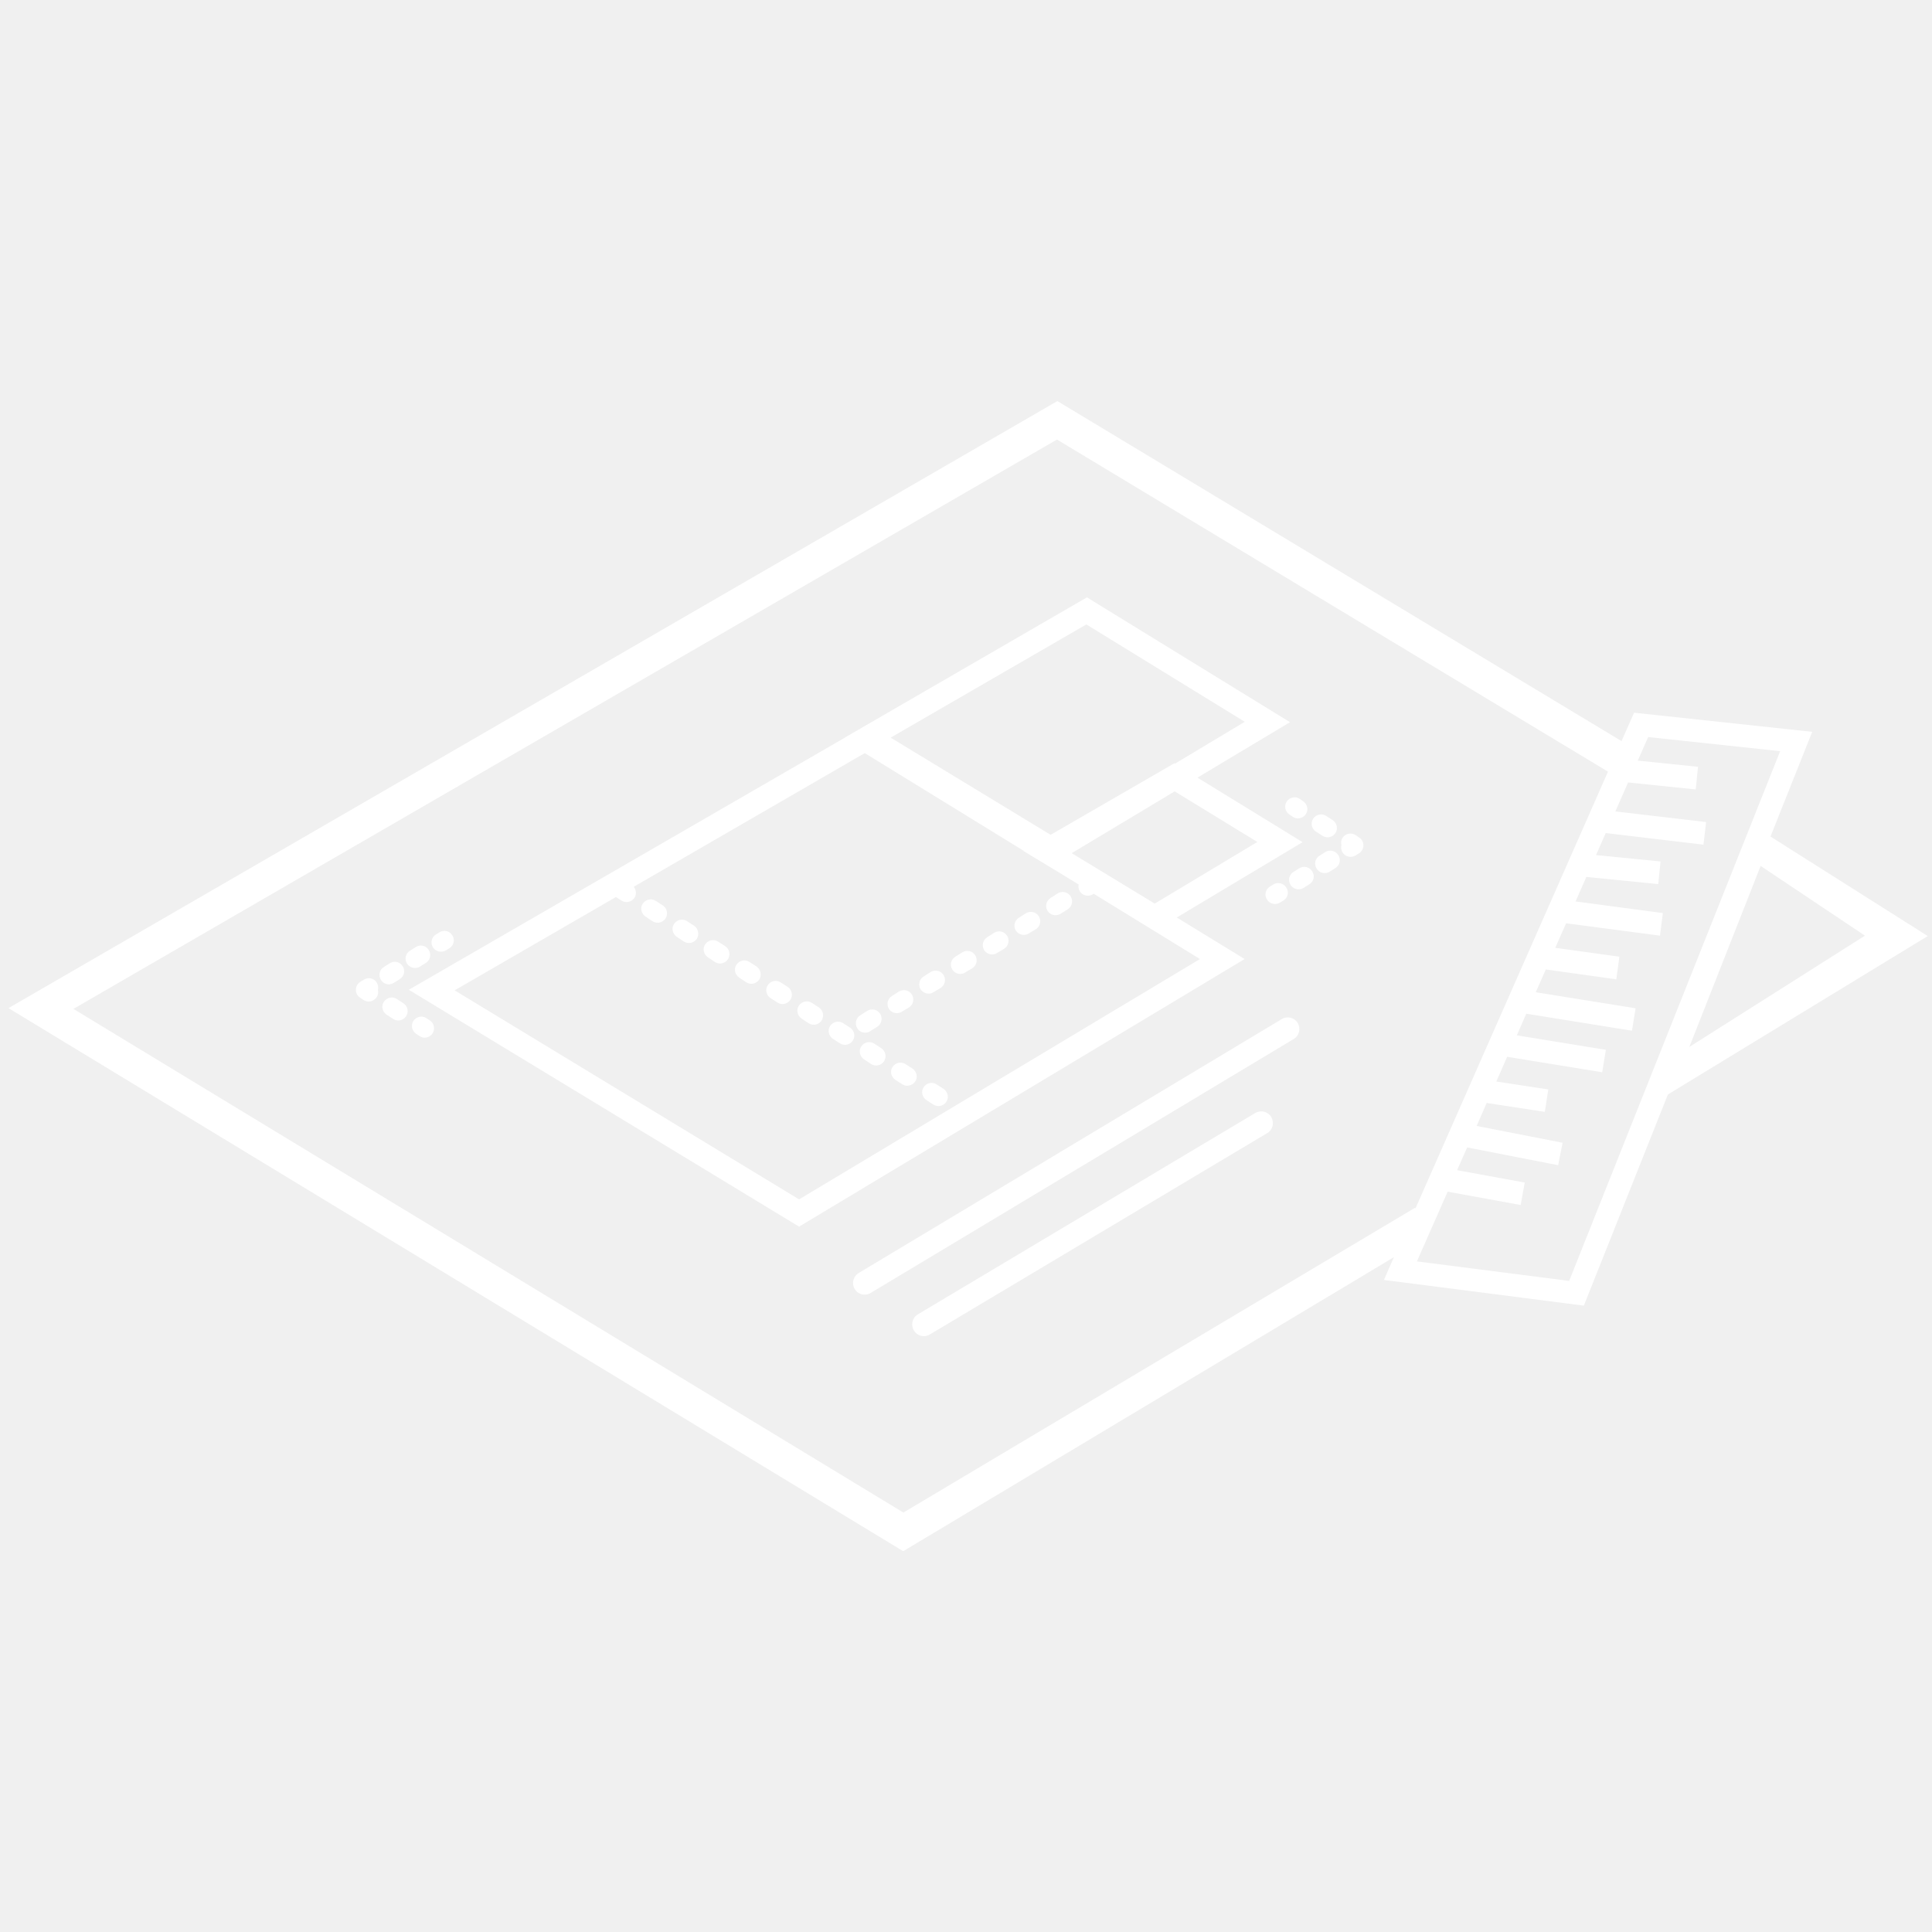
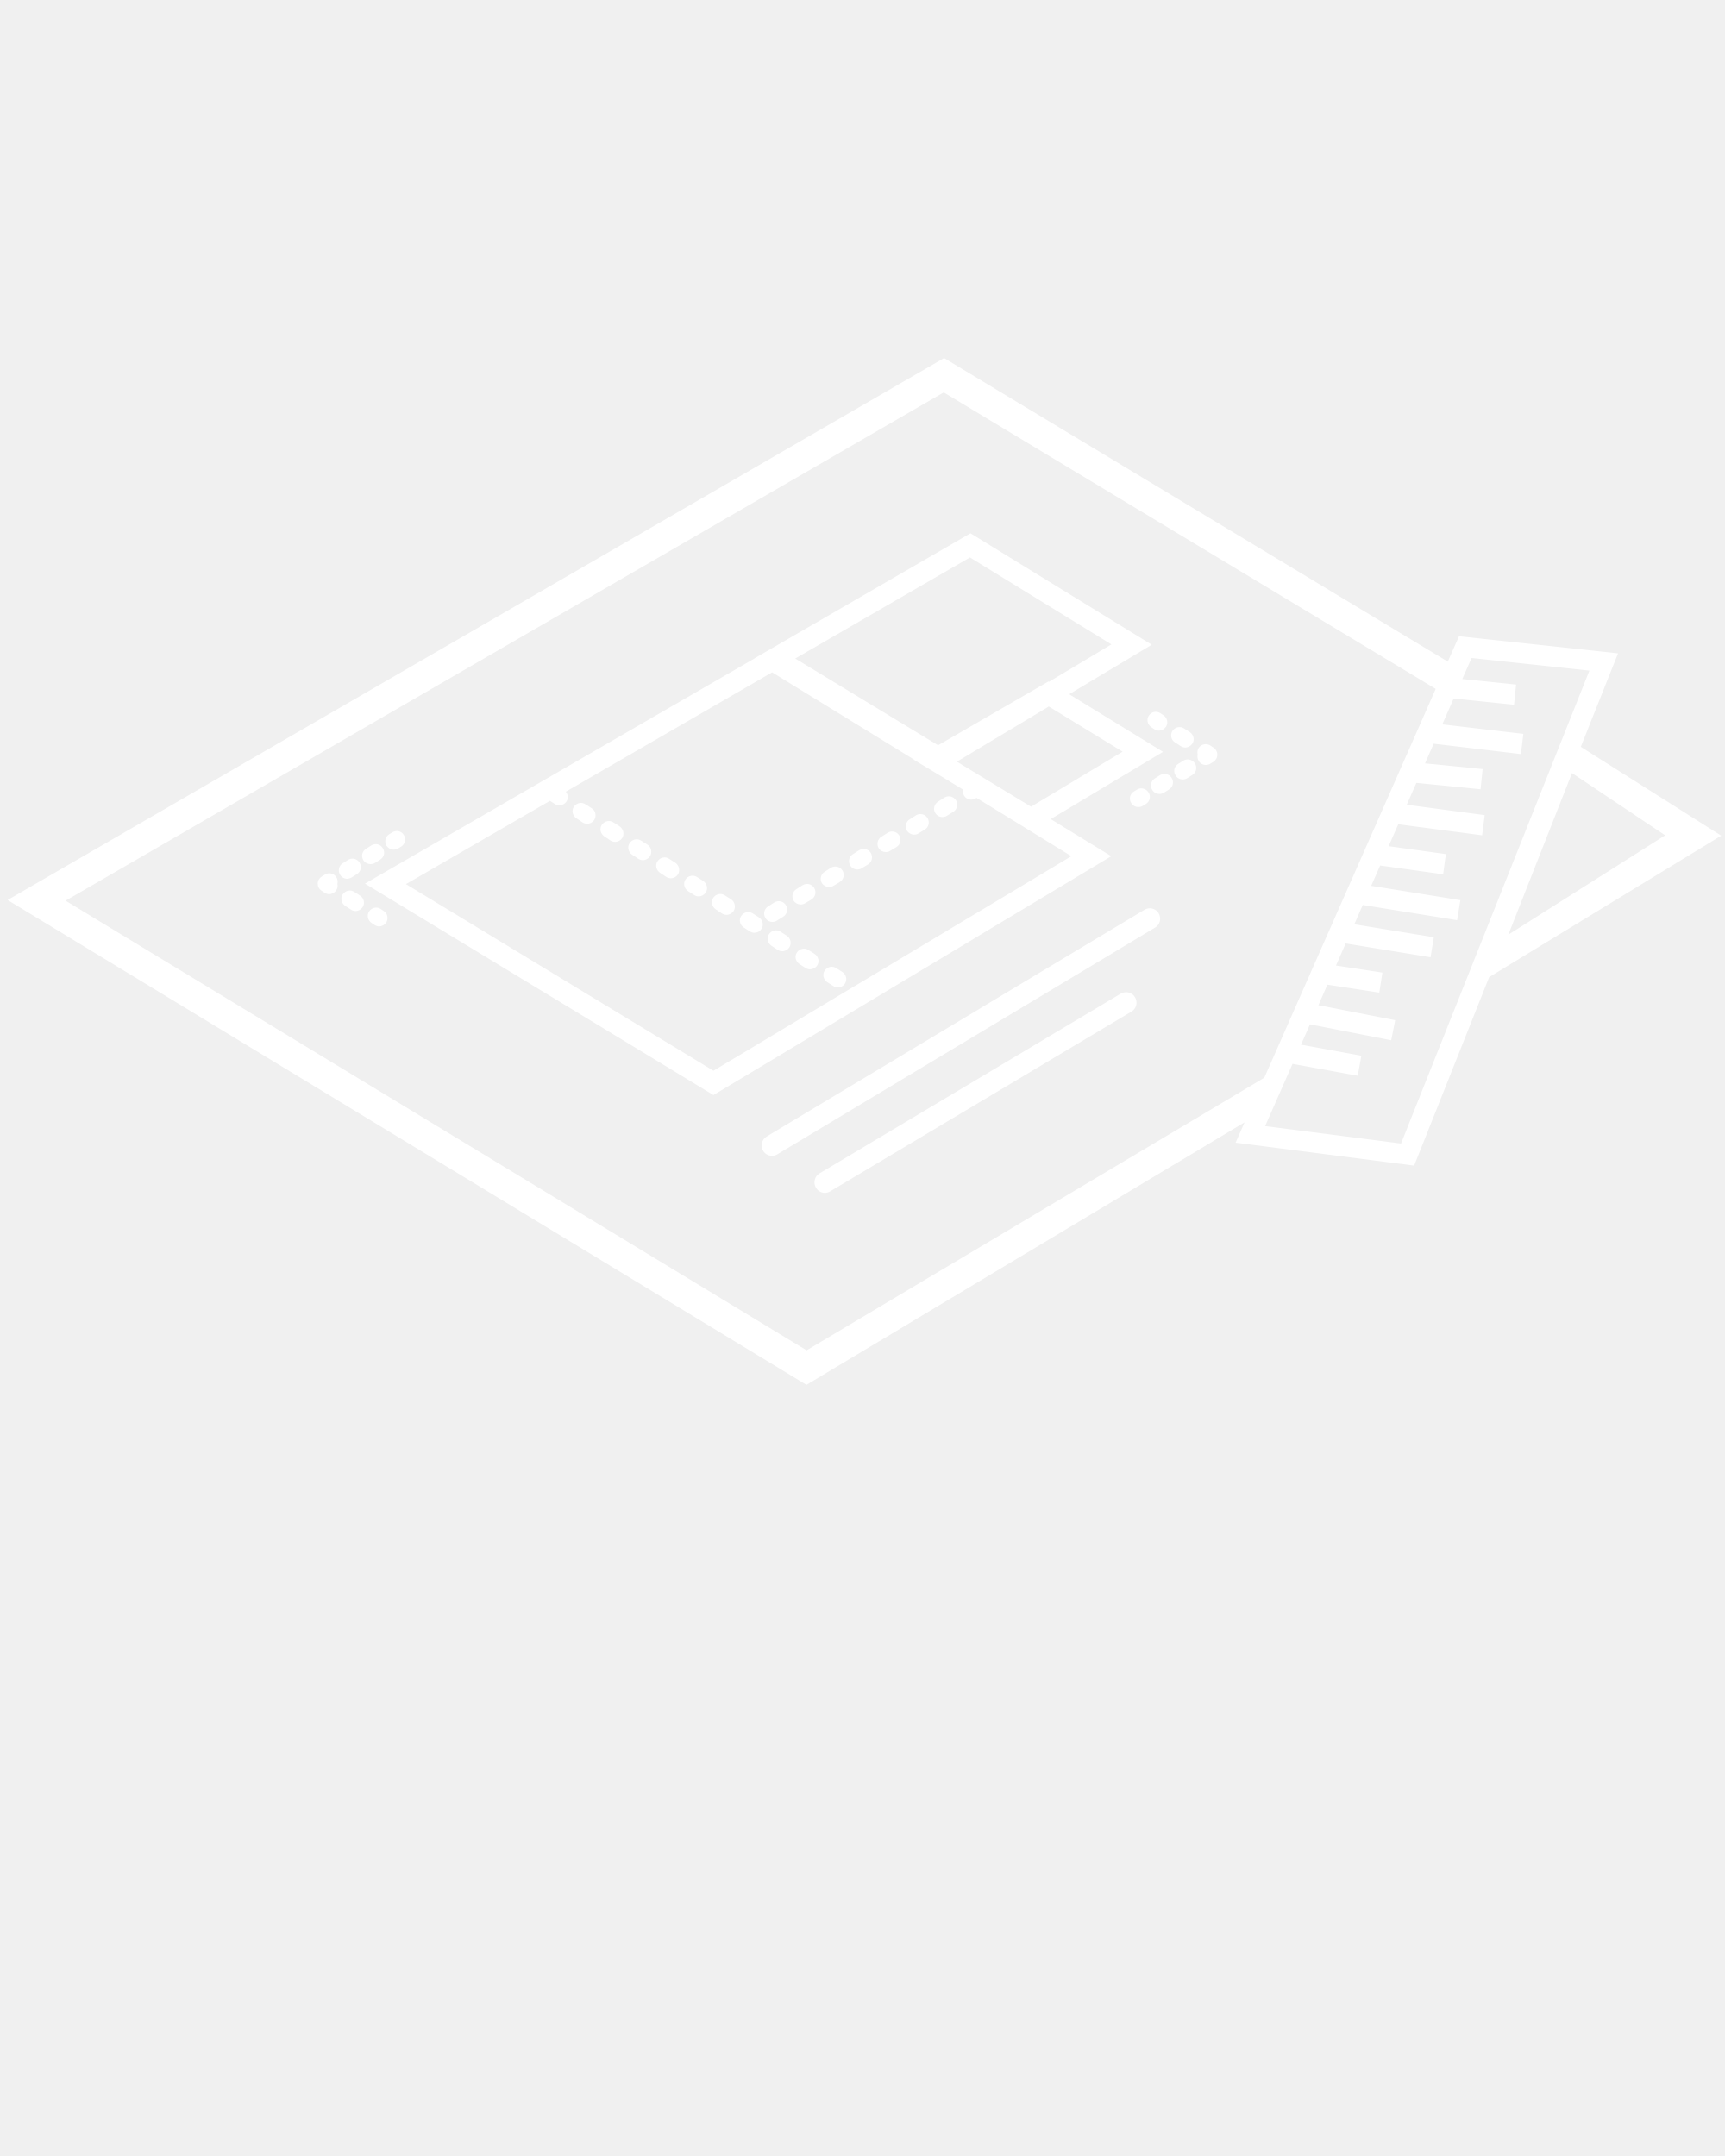
- <svg xmlns="http://www.w3.org/2000/svg" version="1.1" x="0" y="0" viewBox="0 0 100 100" enable-background="new 0 0 100 100" xml:space="preserve">
+ <svg xmlns="http://www.w3.org/2000/svg" version="1.1" x="0" y="0" viewBox="0 0 100 125" enable-background="new 0 0 100 100" xml:space="preserve">
  <path fill="#ffffff" d="M60.91 47.49l6.51-3.9 -5.44-3.34 4.79-2.87 -10.51-6.46 -12.52 7.25 0.01 0L21.16 51.23l20.2 12.26 23.06-13.85L60.91 47.49zM65.08 43.58l-5.31 3.19 -4.3-2.61 5.33-3.2L65.08 43.58zM56.23 32.32l8.2 5.04 -3.62 2.17 -0.03-0.02 -6.4 3.7 -8.28-5.03L56.23 32.32zM23.53 51.26l8.35-4.83 0.28 0.18c0.08 0.05 0.17 0.08 0.27 0.08 0.16 0 0.31-0.08 0.41-0.22 0.12-0.18 0.09-0.41-0.04-0.57l11.96-6.92 8.23 5.06 -0.01 0.01 1.82 1.1 1.03 0.63c-0.02 0.12-0.01 0.24 0.06 0.35 0.09 0.15 0.25 0.23 0.41 0.23 0.09 0 0.18-0.02 0.26-0.07l0.05-0.03 5.5 3.38L41.36 62.08 23.53 51.26z" />
  <path fill="#ffffff" d="M66.34 52.75L44.45 65.89c-0.29 0.17-0.38 0.54-0.21 0.83 0.11 0.19 0.31 0.29 0.52 0.29 0.11 0 0.21-0.03 0.31-0.09L66.96 53.78c0.29-0.17 0.38-0.54 0.21-0.83C67 52.67 66.63 52.57 66.34 52.75z" />
  <path fill="#ffffff" d="M64.97 57.61L47.51 68.03c-0.29 0.17-0.38 0.54-0.21 0.83 0.11 0.19 0.31 0.3 0.52 0.3 0.11 0 0.21-0.03 0.31-0.09l17.46-10.42c0.29-0.17 0.38-0.54 0.21-0.83C65.63 57.53 65.26 57.44 64.97 57.61z" />
  <path fill="#ffffff" d="M39.15 50.02l-0.36-0.23c-0.22-0.15-0.52-0.08-0.67 0.14 -0.15 0.22-0.08 0.52 0.14 0.67l0.36 0.24c0.08 0.05 0.17 0.08 0.27 0.08 0.16 0 0.31-0.08 0.41-0.22C39.44 50.47 39.37 50.17 39.15 50.02z" />
  <path fill="#ffffff" d="M42.38 52.14l-0.36-0.23c-0.22-0.15-0.52-0.08-0.67 0.14 -0.15 0.22-0.08 0.52 0.14 0.67l0.36 0.24c0.08 0.05 0.17 0.08 0.27 0.08 0.16 0 0.31-0.08 0.41-0.22C42.67 52.58 42.6 52.28 42.38 52.14z" />
  <path fill="#ffffff" d="M40.91 51.75c0.15-0.22 0.08-0.52-0.14-0.67l-0.36-0.23c-0.22-0.15-0.52-0.08-0.67 0.14 -0.15 0.22-0.08 0.52 0.14 0.67l0.36 0.23c0.08 0.05 0.17 0.08 0.26 0.08C40.66 51.97 40.81 51.89 40.91 51.75z" />
  <path fill="#ffffff" d="M35.92 47.91l-0.36-0.23c-0.22-0.15-0.52-0.08-0.67 0.14 -0.15 0.22-0.08 0.52 0.14 0.67l0.36 0.24c0.08 0.05 0.17 0.08 0.27 0.08 0.16 0 0.31-0.08 0.41-0.22C36.21 48.36 36.14 48.06 35.92 47.91z" />
  <path fill="#ffffff" d="M34.3 46.86l-0.36-0.23c-0.22-0.15-0.52-0.08-0.67 0.14 -0.15 0.22-0.08 0.52 0.14 0.67l0.36 0.24c0.08 0.05 0.17 0.08 0.27 0.08 0.16 0 0.31-0.08 0.41-0.22C34.59 47.3 34.53 47 34.3 46.86z" />
  <path fill="#ffffff" d="M37.53 48.97l-0.36-0.23c-0.22-0.15-0.52-0.08-0.67 0.14 -0.15 0.22-0.08 0.52 0.14 0.67l0.36 0.24c0.08 0.05 0.17 0.08 0.27 0.08 0.16 0 0.31-0.08 0.41-0.22C37.82 49.42 37.76 49.11 37.53 48.97z" />
  <path fill="#ffffff" d="M45.61 54.25l-0.36-0.23c-0.22-0.15-0.52-0.08-0.67 0.14 -0.15 0.22-0.08 0.52 0.14 0.67l0.36 0.24c0.08 0.05 0.17 0.08 0.27 0.08 0.16 0 0.31-0.08 0.41-0.22C45.9 54.7 45.84 54.4 45.61 54.25z" />
  <path fill="#ffffff" d="M44.14 53.86c0.15-0.22 0.08-0.52-0.14-0.67l-0.36-0.23c-0.22-0.15-0.52-0.08-0.67 0.14 -0.15 0.22-0.08 0.52 0.14 0.67l0.36 0.23c0.08 0.05 0.17 0.08 0.26 0.08C43.89 54.08 44.04 54.01 44.14 53.86z" />
  <path fill="#ffffff" d="M48.98 57.03c0.15-0.22 0.08-0.52-0.14-0.67l-0.36-0.23c-0.22-0.15-0.52-0.08-0.67 0.14 -0.15 0.22-0.08 0.52 0.14 0.67l0.36 0.23c0.08 0.05 0.17 0.08 0.26 0.08C48.73 57.25 48.89 57.17 48.98 57.03z" />
  <path fill="#ffffff" d="M47.37 55.98c0.15-0.22 0.08-0.52-0.14-0.67l-0.36-0.23c-0.22-0.15-0.52-0.08-0.67 0.14 -0.15 0.22-0.08 0.52 0.14 0.67l0.36 0.23c0.08 0.05 0.17 0.08 0.26 0.08C47.12 56.19 47.27 56.12 47.37 55.98z" />
  <path fill="#ffffff" d="M49.29 50.18c0.09 0.15 0.25 0.23 0.41 0.23 0.09 0 0.18-0.02 0.25-0.07l0.37-0.22c0.23-0.14 0.3-0.44 0.16-0.67 -0.14-0.23-0.44-0.3-0.67-0.16l-0.36 0.23C49.22 49.66 49.15 49.95 49.29 50.18z" />
  <path fill="#ffffff" d="M48.06 51.43c0.09 0 0.17-0.02 0.25-0.07l0.37-0.22c0.23-0.14 0.3-0.44 0.16-0.67 -0.14-0.23-0.44-0.3-0.67-0.16l-0.36 0.23c-0.23 0.14-0.3 0.44-0.16 0.67C47.74 51.34 47.9 51.43 48.06 51.43z" />
  <path fill="#ffffff" d="M51.35 49.4c0.09 0 0.18-0.02 0.25-0.07l0.37-0.22c0.23-0.14 0.3-0.44 0.16-0.67 -0.14-0.23-0.44-0.3-0.67-0.16l-0.36 0.23c-0.23 0.14-0.3 0.44-0.16 0.67C51.03 49.32 51.19 49.4 51.35 49.4z" />
  <path fill="#ffffff" d="M52.99 48.39c0.09 0 0.18-0.02 0.25-0.07l0.37-0.22c0.23-0.14 0.3-0.44 0.16-0.67 -0.14-0.23-0.44-0.3-0.67-0.16l-0.36 0.23c-0.23 0.14-0.3 0.44-0.16 0.67C52.67 48.3 52.83 48.39 52.99 48.39z" />
  <path fill="#ffffff" d="M54.22 47.14c0.09 0.15 0.25 0.23 0.41 0.23 0.09 0 0.18-0.02 0.26-0.07l0.37-0.23c0.23-0.14 0.3-0.44 0.16-0.67 -0.14-0.23-0.44-0.3-0.67-0.16l-0.36 0.23C54.15 46.62 54.08 46.92 54.22 47.14z" />
  <path fill="#ffffff" d="M46.42 52.44c0.09 0 0.17-0.02 0.25-0.07l0.37-0.22c0.23-0.14 0.3-0.44 0.16-0.67 -0.14-0.23-0.44-0.3-0.67-0.16l-0.36 0.23c-0.23 0.14-0.3 0.44-0.16 0.67C46.1 52.36 46.26 52.44 46.42 52.44z" />
  <path fill="#ffffff" d="M44.78 53.45c0.09 0 0.18-0.02 0.25-0.07l0.37-0.23c0.23-0.14 0.3-0.44 0.16-0.67 -0.14-0.23-0.44-0.3-0.67-0.16l-0.36 0.23c-0.23 0.14-0.3 0.44-0.16 0.67C44.46 53.37 44.61 53.45 44.78 53.45z" />
  <path fill="#ffffff" d="M99.78 48.45l-8.14-5.15 2.16-5.42 -9.22-0.99 -0.65 1.47L54.73 20.76 0.44 52.18l46.31 28.11 25.4-15.22 -0.52 1.18 10.35 1.33 4.35-10.93L99.78 48.45zM87.44 54.19l3.69-9.37 5.4 3.61L87.44 54.19zM73.25 62.51L46.76 78.29 3.8 52.22 54.71 22.75l28.52 17.19 -9.97 22.62L73.25 62.51zM81.22 66.3l-7.88-1.01 1.59-3.61 3.78 0.69 0.21-1.16 -3.5-0.64 0.52-1.18 4.71 0.92 0.23-1.16 -4.45-0.87 0.52-1.19 3.01 0.46 0.18-1.16 -2.69-0.41 0.56-1.28 4.92 0.8 0.19-1.16 -4.61-0.75 0.49-1.12 5.47 0.88 0.19-1.16 -5.17-0.83 0.52-1.18 3.65 0.51 0.16-1.17 -3.32-0.46 0.56-1.27 4.86 0.64 0.15-1.17 -4.52-0.6 0.56-1.27 3.72 0.37 0.12-1.17 -3.34-0.33 0.5-1.14 5.06 0.6 0.14-1.17 -4.7-0.55 0.66-1.5 3.5 0.36 0.12-1.17 -3.12-0.32 0.54-1.22 6.83 0.73L81.22 66.3z" />
  <path fill="#ffffff" d="M65.91 45.78l-0.18 0.11c-0.23 0.14-0.3 0.44-0.15 0.67 0.09 0.15 0.25 0.23 0.41 0.23 0.09 0 0.18-0.02 0.26-0.07l0.18-0.11c0.23-0.14 0.3-0.44 0.15-0.67C66.43 45.71 66.13 45.64 65.91 45.78z" />
  <path fill="#ffffff" d="M68.6 44.1l-0.3 0.19c-0.23 0.14-0.3 0.44-0.15 0.67 0.09 0.15 0.25 0.23 0.41 0.23 0.09 0 0.18-0.02 0.26-0.07l0.3-0.19c0.23-0.14 0.3-0.44 0.15-0.67C69.12 44.03 68.82 43.96 68.6 44.1z" />
  <path fill="#ffffff" d="M67.25 44.94l-0.3 0.19c-0.23 0.14-0.3 0.44-0.15 0.67 0.09 0.15 0.25 0.23 0.41 0.23 0.09 0 0.18-0.02 0.26-0.07l0.3-0.19c0.23-0.14 0.3-0.44 0.15-0.67C67.78 44.87 67.48 44.8 67.25 44.94z" />
  <path fill="#ffffff" d="M70.16 43.22c-0.22-0.14-0.52-0.08-0.67 0.14 -0.07 0.12-0.09 0.25-0.06 0.38 -0.03 0.12-0.01 0.26 0.06 0.38 0.09 0.15 0.25 0.23 0.41 0.23 0.09 0 0.18-0.02 0.26-0.07l0.18-0.11c0.14-0.09 0.23-0.24 0.23-0.41 0-0.17-0.08-0.32-0.22-0.41L70.16 43.22z" />
  <path fill="#ffffff" d="M68.11 43.04l0.34 0.22c0.08 0.05 0.17 0.08 0.26 0.08 0.16 0 0.31-0.08 0.41-0.22 0.15-0.22 0.08-0.52-0.14-0.67l-0.34-0.22c-0.22-0.14-0.52-0.08-0.67 0.14C67.82 42.6 67.89 42.9 68.11 43.04z" />
  <path fill="#ffffff" d="M66.6 41.49c-0.15 0.22-0.08 0.52 0.14 0.67l0.18 0.12c0.08 0.05 0.17 0.08 0.26 0.08 0.16 0 0.31-0.08 0.41-0.22 0.15-0.22 0.08-0.52-0.14-0.67l-0.18-0.12C67.05 41.2 66.75 41.26 66.6 41.49z" />
  <path fill="#ffffff" d="M22.82 49.26c0.09 0 0.18-0.02 0.26-0.07l0.18-0.11c0.23-0.14 0.3-0.44 0.15-0.67 -0.14-0.23-0.44-0.3-0.67-0.15l-0.18 0.11c-0.23 0.14-0.29 0.44-0.15 0.67C22.51 49.18 22.66 49.26 22.82 49.26z" />
  <path fill="#ffffff" d="M21.48 50.1c0.09 0 0.18-0.02 0.26-0.07l0.3-0.19c0.23-0.14 0.3-0.44 0.15-0.67 -0.14-0.23-0.44-0.3-0.67-0.15l-0.3 0.19c-0.23 0.14-0.3 0.44-0.15 0.67C21.16 50.02 21.32 50.1 21.48 50.1z" />
  <path fill="#ffffff" d="M20.39 50.87l0.3-0.19c0.23-0.14 0.3-0.44 0.15-0.67 -0.14-0.23-0.44-0.3-0.67-0.15l-0.3 0.19c-0.23 0.14-0.3 0.44-0.15 0.67 0.09 0.15 0.25 0.23 0.41 0.23C20.22 50.94 20.31 50.92 20.39 50.87z" />
  <path fill="#ffffff" d="M19.5 50.86c-0.14-0.23-0.44-0.3-0.67-0.15l-0.18 0.11c-0.14 0.09-0.23 0.24-0.23 0.41 0 0.17 0.08 0.32 0.22 0.41l0.18 0.12c0.08 0.05 0.17 0.08 0.26 0.08 0.16 0 0.31-0.08 0.41-0.22 0.08-0.11 0.1-0.25 0.07-0.38C19.59 51.11 19.57 50.97 19.5 50.86z" />
  <path fill="#ffffff" d="M20.88 51.93l-0.34-0.22c-0.22-0.15-0.52-0.08-0.67 0.14 -0.15 0.22-0.08 0.52 0.14 0.67l0.34 0.22c0.08 0.05 0.17 0.08 0.26 0.08 0.16 0 0.31-0.08 0.41-0.22C21.17 52.37 21.1 52.07 20.88 51.93z" />
  <path fill="#ffffff" d="M22.25 52.82l-0.18-0.12c-0.22-0.15-0.52-0.08-0.67 0.14 -0.15 0.23-0.08 0.52 0.14 0.67l0.18 0.12c0.08 0.05 0.17 0.08 0.26 0.08 0.16 0 0.31-0.08 0.41-0.22C22.53 53.26 22.47 52.96 22.25 52.82z" />
</svg>
